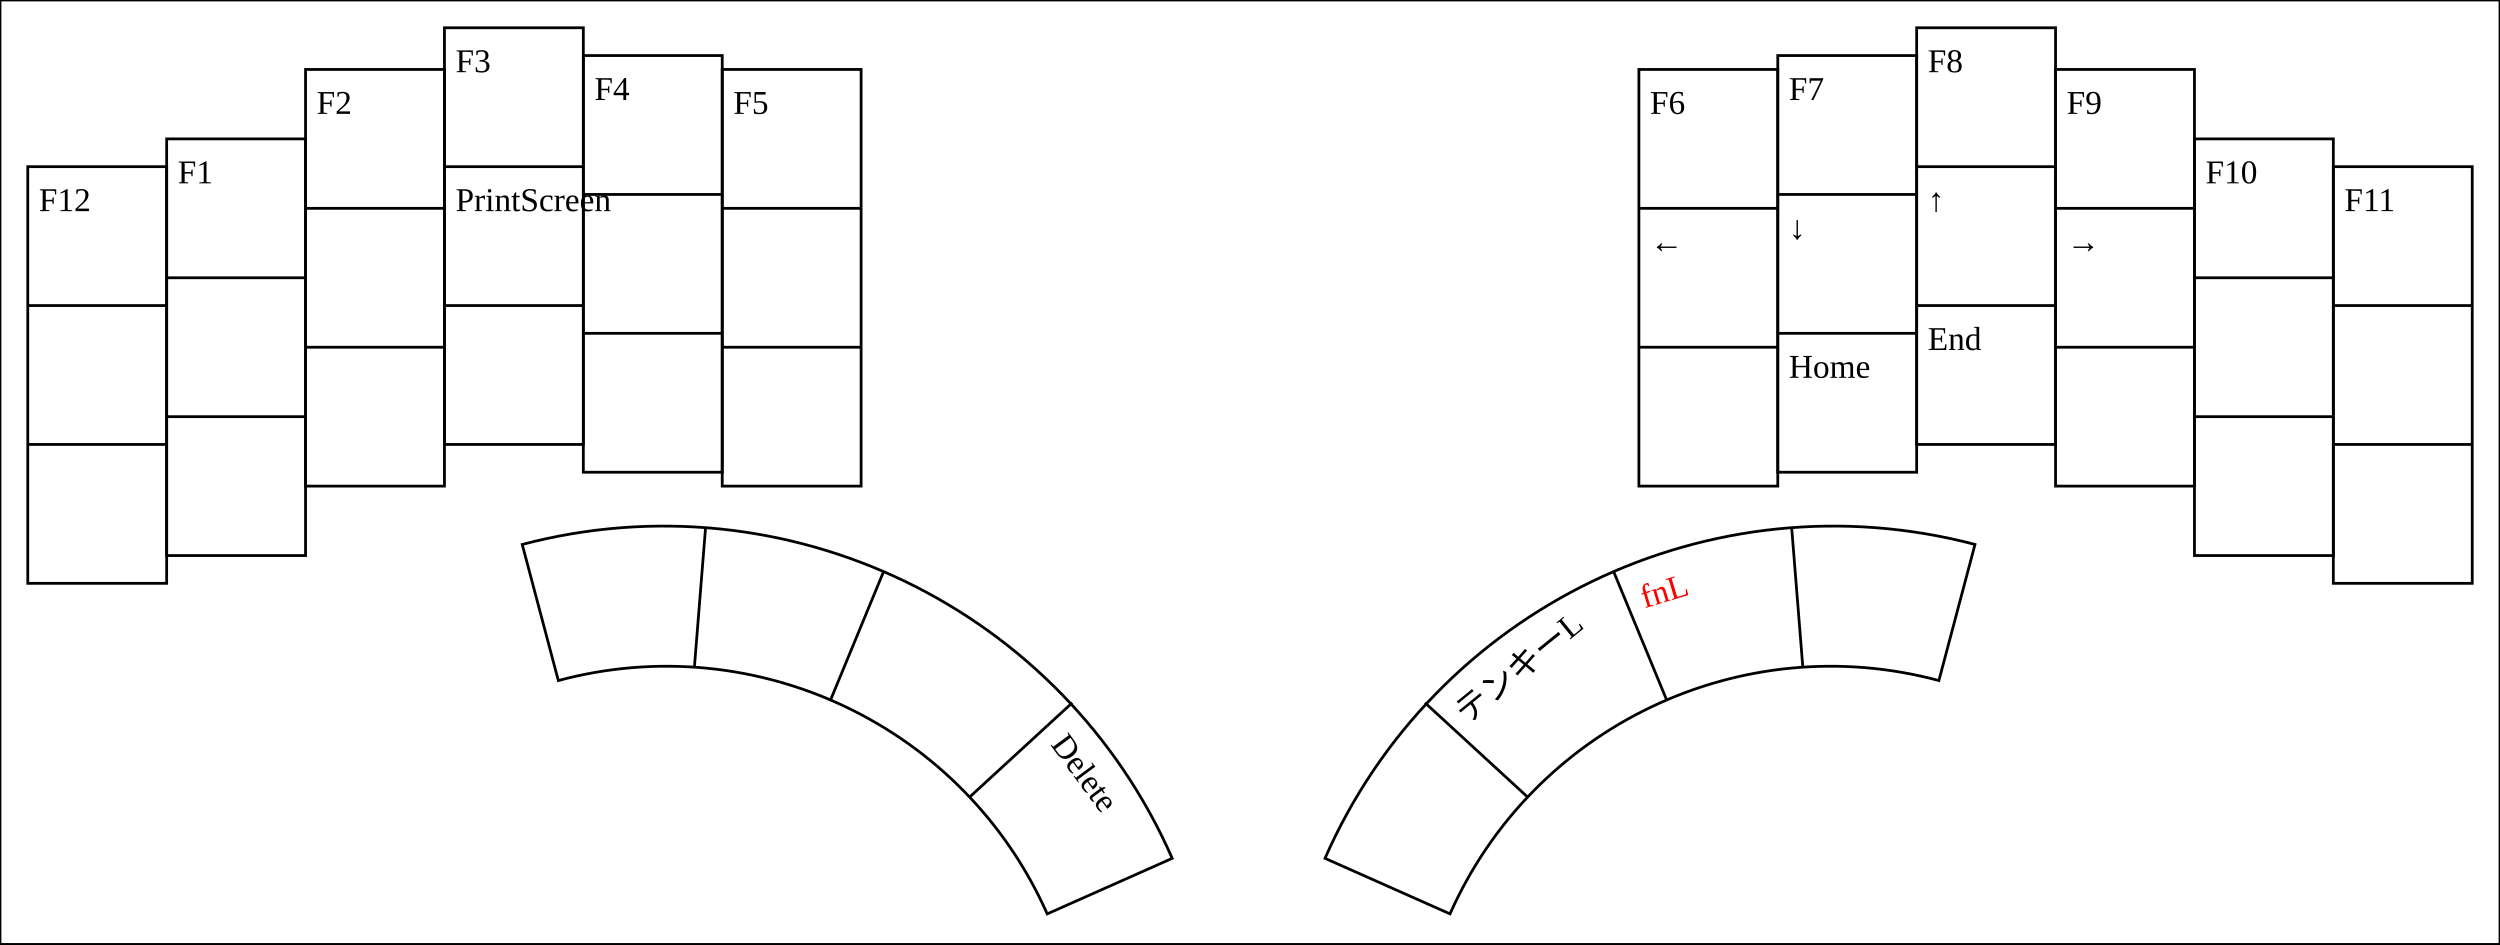
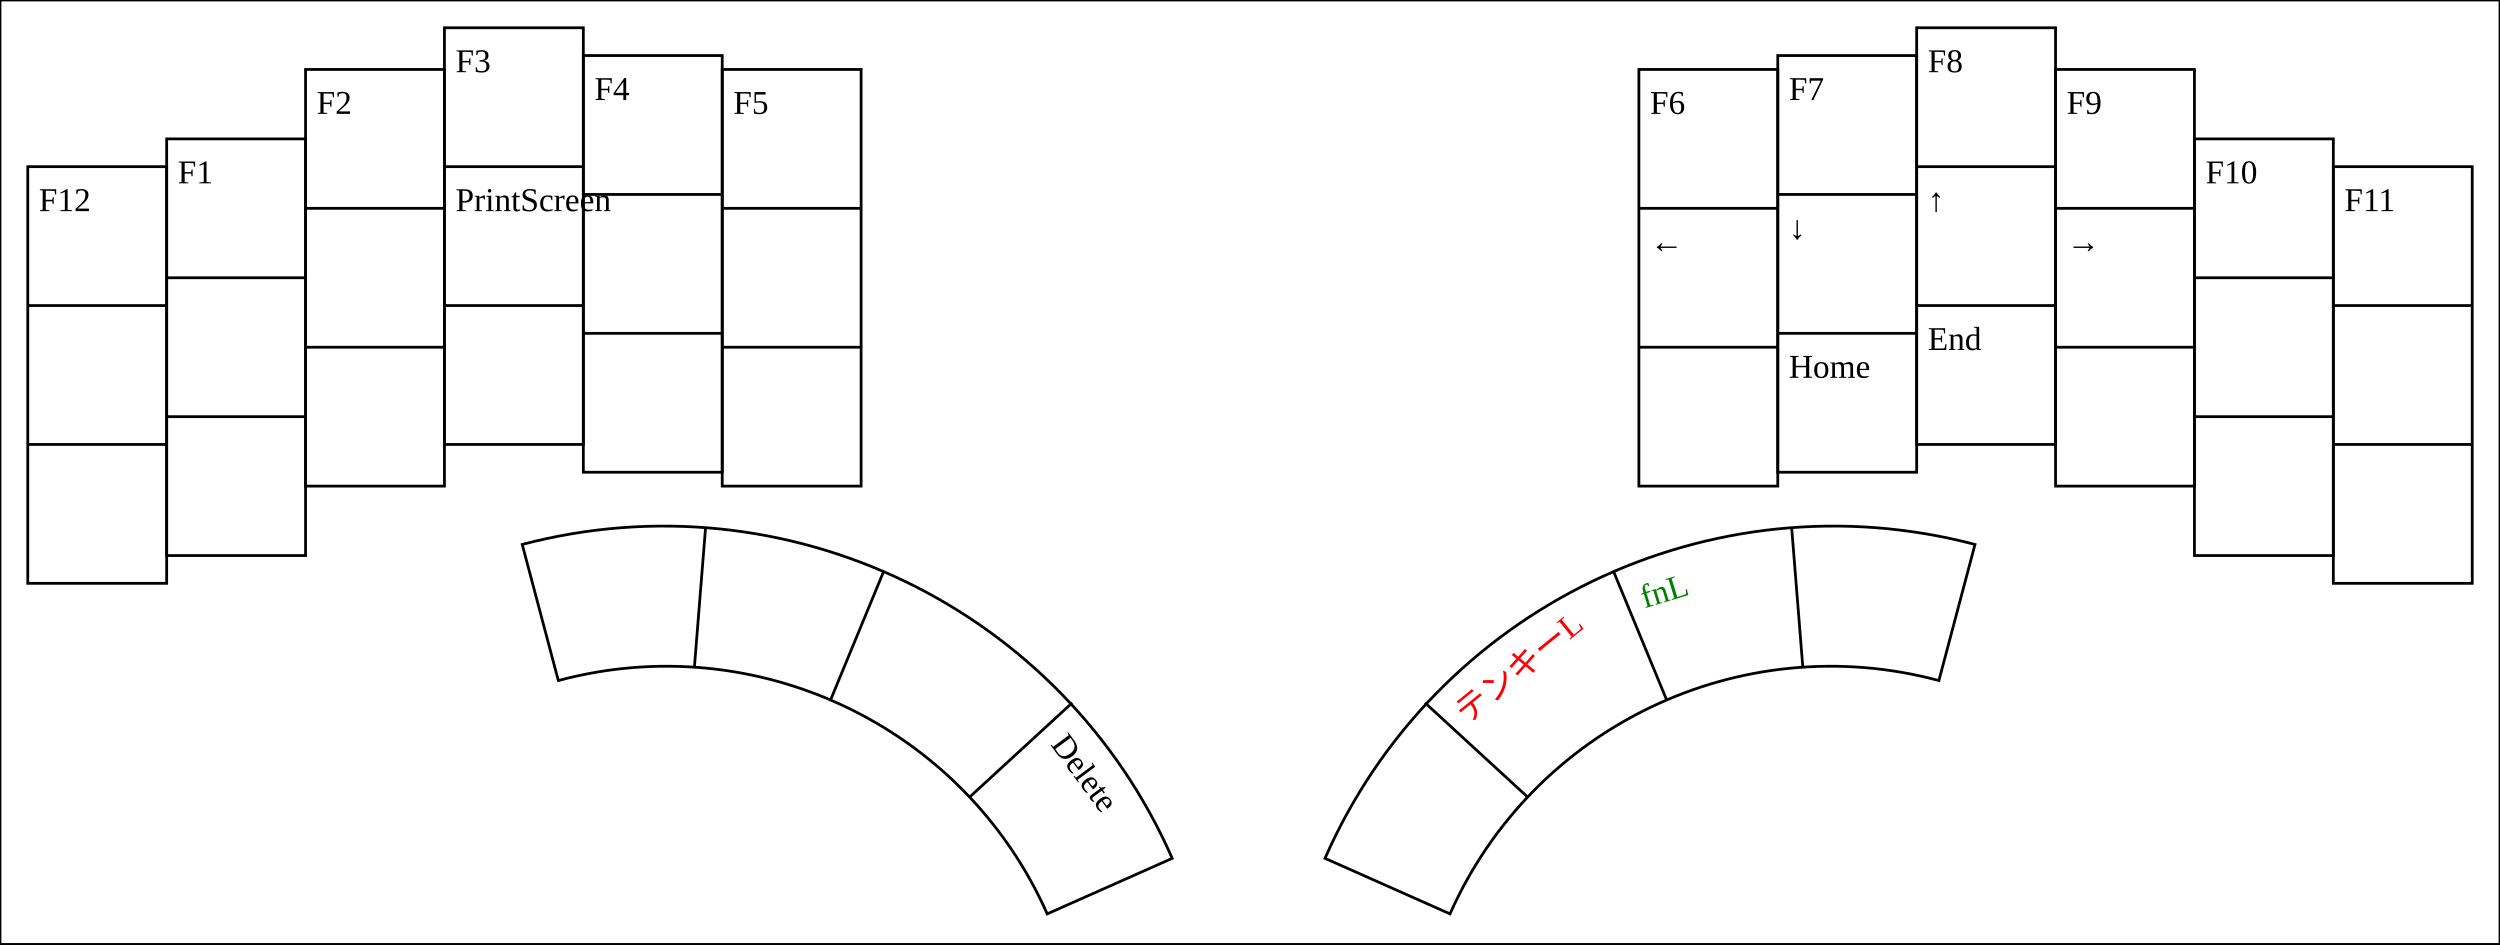
<svg xmlns="http://www.w3.org/2000/svg" width="900" height="340" viewBox="0 0 900 340">
  <style>
      rect {
         fill: transparent;
         stroke: black;
      }
      line {
         fill: transparent;
         stroke: black;
      }
      path {
         fill: transparent;
         stroke: black;
      }
      text {
         font-size: 12px;
         fill: black;
      }
      .oneshot {
         fill: dodgerblue;
      }
      .hold {
         fill: green;
      }
-       .hold {
+       .toggle {
         fill: red;
      }
   </style>
  <rect width="900" height="340" style="fill: white;" />
  <rect x="10" y="60" width="50" height="150" />
  <text x="14" y="76">F12</text>
  <line x1="10" y1="110" x2="60" y2="110" />
  <line x1="10" y1="160" x2="60" y2="160" />
  <rect x="60" y="50" width="50" height="150" />
  <text x="64" y="66">F1</text>
  <line x1="60" y1="100" x2="110" y2="100" />
  <line x1="60" y1="150" x2="110" y2="150" />
  <rect x="110" y="25" width="50" height="150" />
  <text x="114" y="41">F2</text>
  <line x1="110" y1="75" x2="160" y2="75" />
  <line x1="110" y1="125" x2="160" y2="125" />
  <rect x="160" y="10" width="50" height="150" />
  <text x="164" y="26">F3</text>
  <line x1="160" y1="60" x2="210" y2="60" />
  <text x="164" y="76">PrintScreen</text>
  <line x1="160" y1="110" x2="210" y2="110" />
  <rect x="210" y="20" width="50" height="150" />
  <text x="214" y="36">F4</text>
  <line x1="210" y1="70" x2="260" y2="70" />
  <line x1="210" y1="120" x2="260" y2="120" />
  <rect x="260" y="25" width="50" height="150" />
  <text x="264" y="41">F5</text>
  <line x1="260" y1="75" x2="310" y2="75" />
  <line x1="260" y1="125" x2="310" y2="125" />
  <path d="M 188 196 A 200 200 0 0 1 422 309 L 377 329 A 150 150 0 0 0 201 245 Z" />
  <line x1="254" y1="190" x2="250" y2="240" />
  <line x1="318" y1="206" x2="299" y2="252" />
  <line x1="386" y1="253" x2="349" y2="287" />
  <text x="378" y="268" transform="rotate(53.44 378 268)">Delete</text>
  <rect x="590" y="25" width="50" height="150" />
  <text x="594" y="41">F6</text>
  <line x1="590" y1="75" x2="640" y2="75" />
  <text x="594" y="91">←</text>
  <line x1="590" y1="125" x2="640" y2="125" />
  <rect x="640" y="20" width="50" height="150" />
  <text x="644" y="36">F7</text>
  <line x1="640" y1="70" x2="690" y2="70" />
  <text x="644" y="86">↓</text>
  <line x1="640" y1="120" x2="690" y2="120" />
  <text x="644" y="136">Home</text>
  <rect x="690" y="10" width="50" height="150" />
  <text x="694" y="26">F8</text>
  <line x1="690" y1="60" x2="740" y2="60" />
  <text x="694" y="76">↑</text>
  <line x1="690" y1="110" x2="740" y2="110" />
  <text x="694" y="126">End</text>
  <rect x="740" y="25" width="50" height="150" />
  <text x="744" y="41">F9</text>
  <line x1="740" y1="75" x2="790" y2="75" />
  <text x="744" y="91">→</text>
  <line x1="740" y1="125" x2="790" y2="125" />
  <rect x="790" y="50" width="50" height="150" />
  <text x="794" y="66">F10</text>
  <line x1="790" y1="100" x2="840" y2="100" />
  <line x1="790" y1="150" x2="840" y2="150" />
  <rect x="840" y="60" width="50" height="150" />
  <text x="844" y="76">F11</text>
  <line x1="840" y1="110" x2="890" y2="110" />
  <line x1="840" y1="160" x2="890" y2="160" />
  <path d="M 477 309 A 200 200 0 0 1 711 196 L 698 245 A 150 150 0 0 0 522 329 Z" />
  <line x1="513" y1="253" x2="550" y2="287" />
  <text x="528" y="261" transform="rotate(-39.11 528 261)" class="toggle">テンキーL</text>
  <line x1="581" y1="206" x2="600" y2="252" />
  <text x="592" y="219" transform="rotate(-16.83 592 219)" class="hold">fnL</text>
  <line x1="645" y1="190" x2="649" y2="240" />
</svg>
